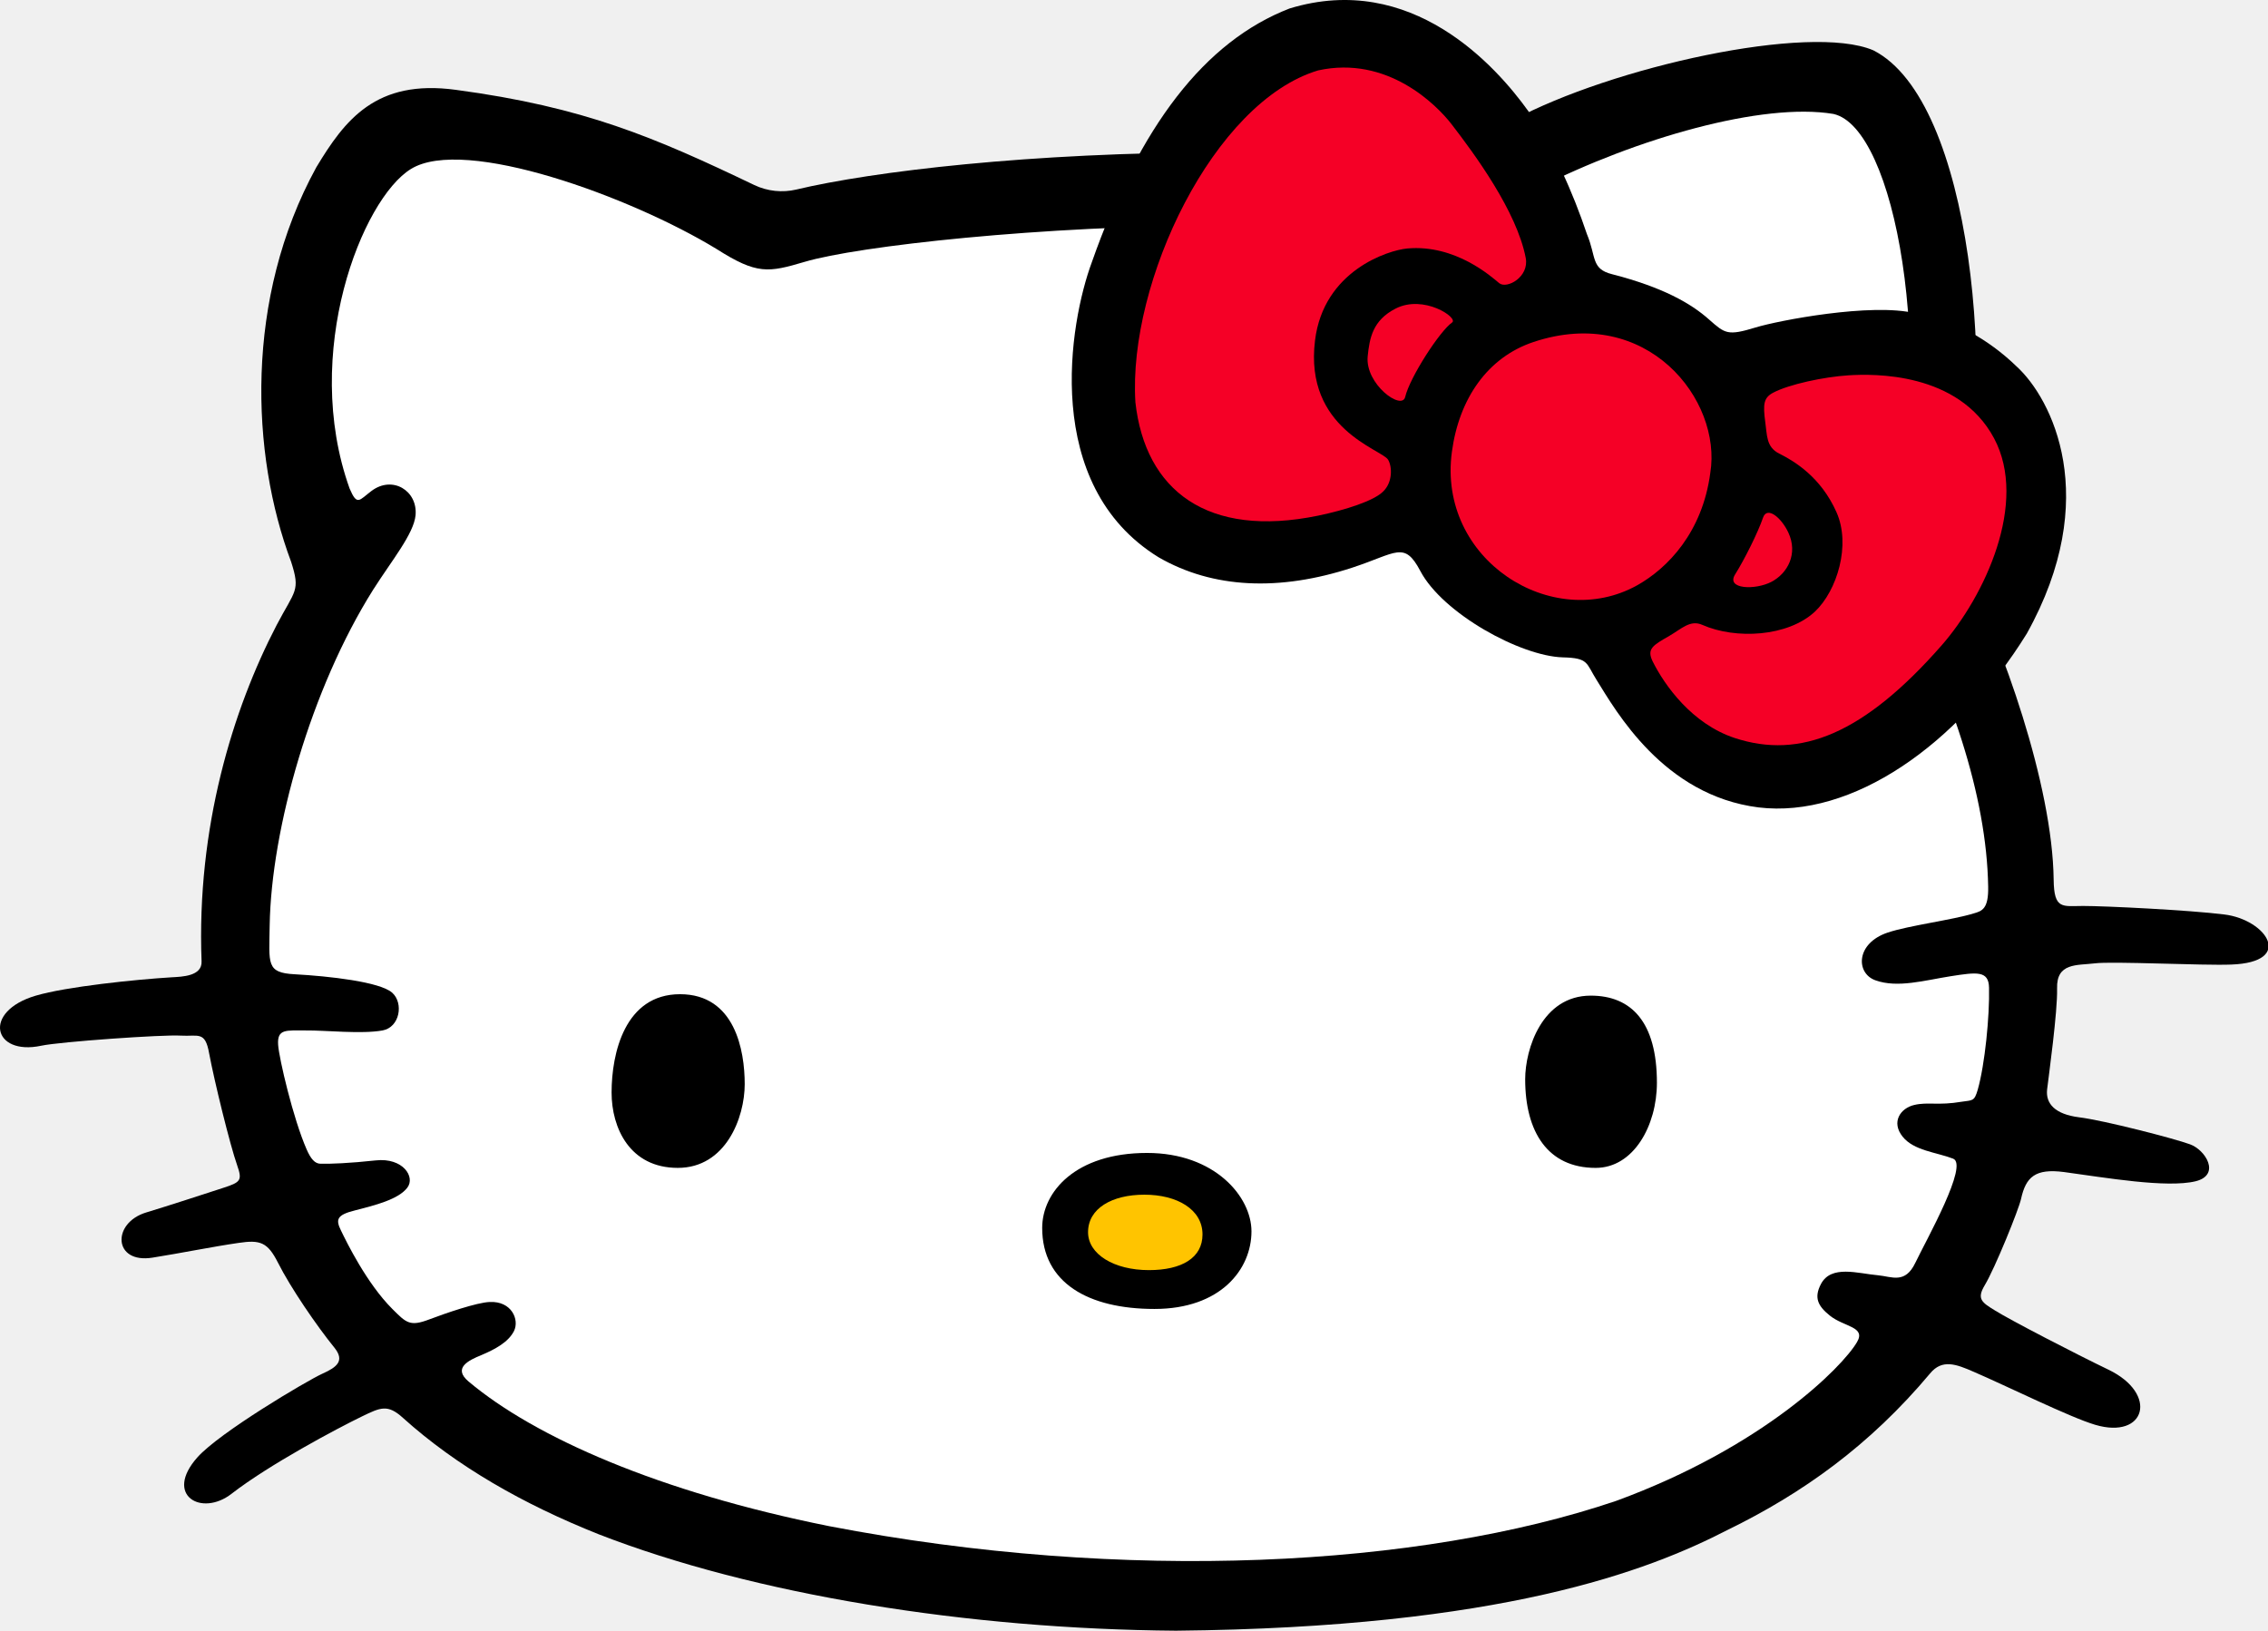
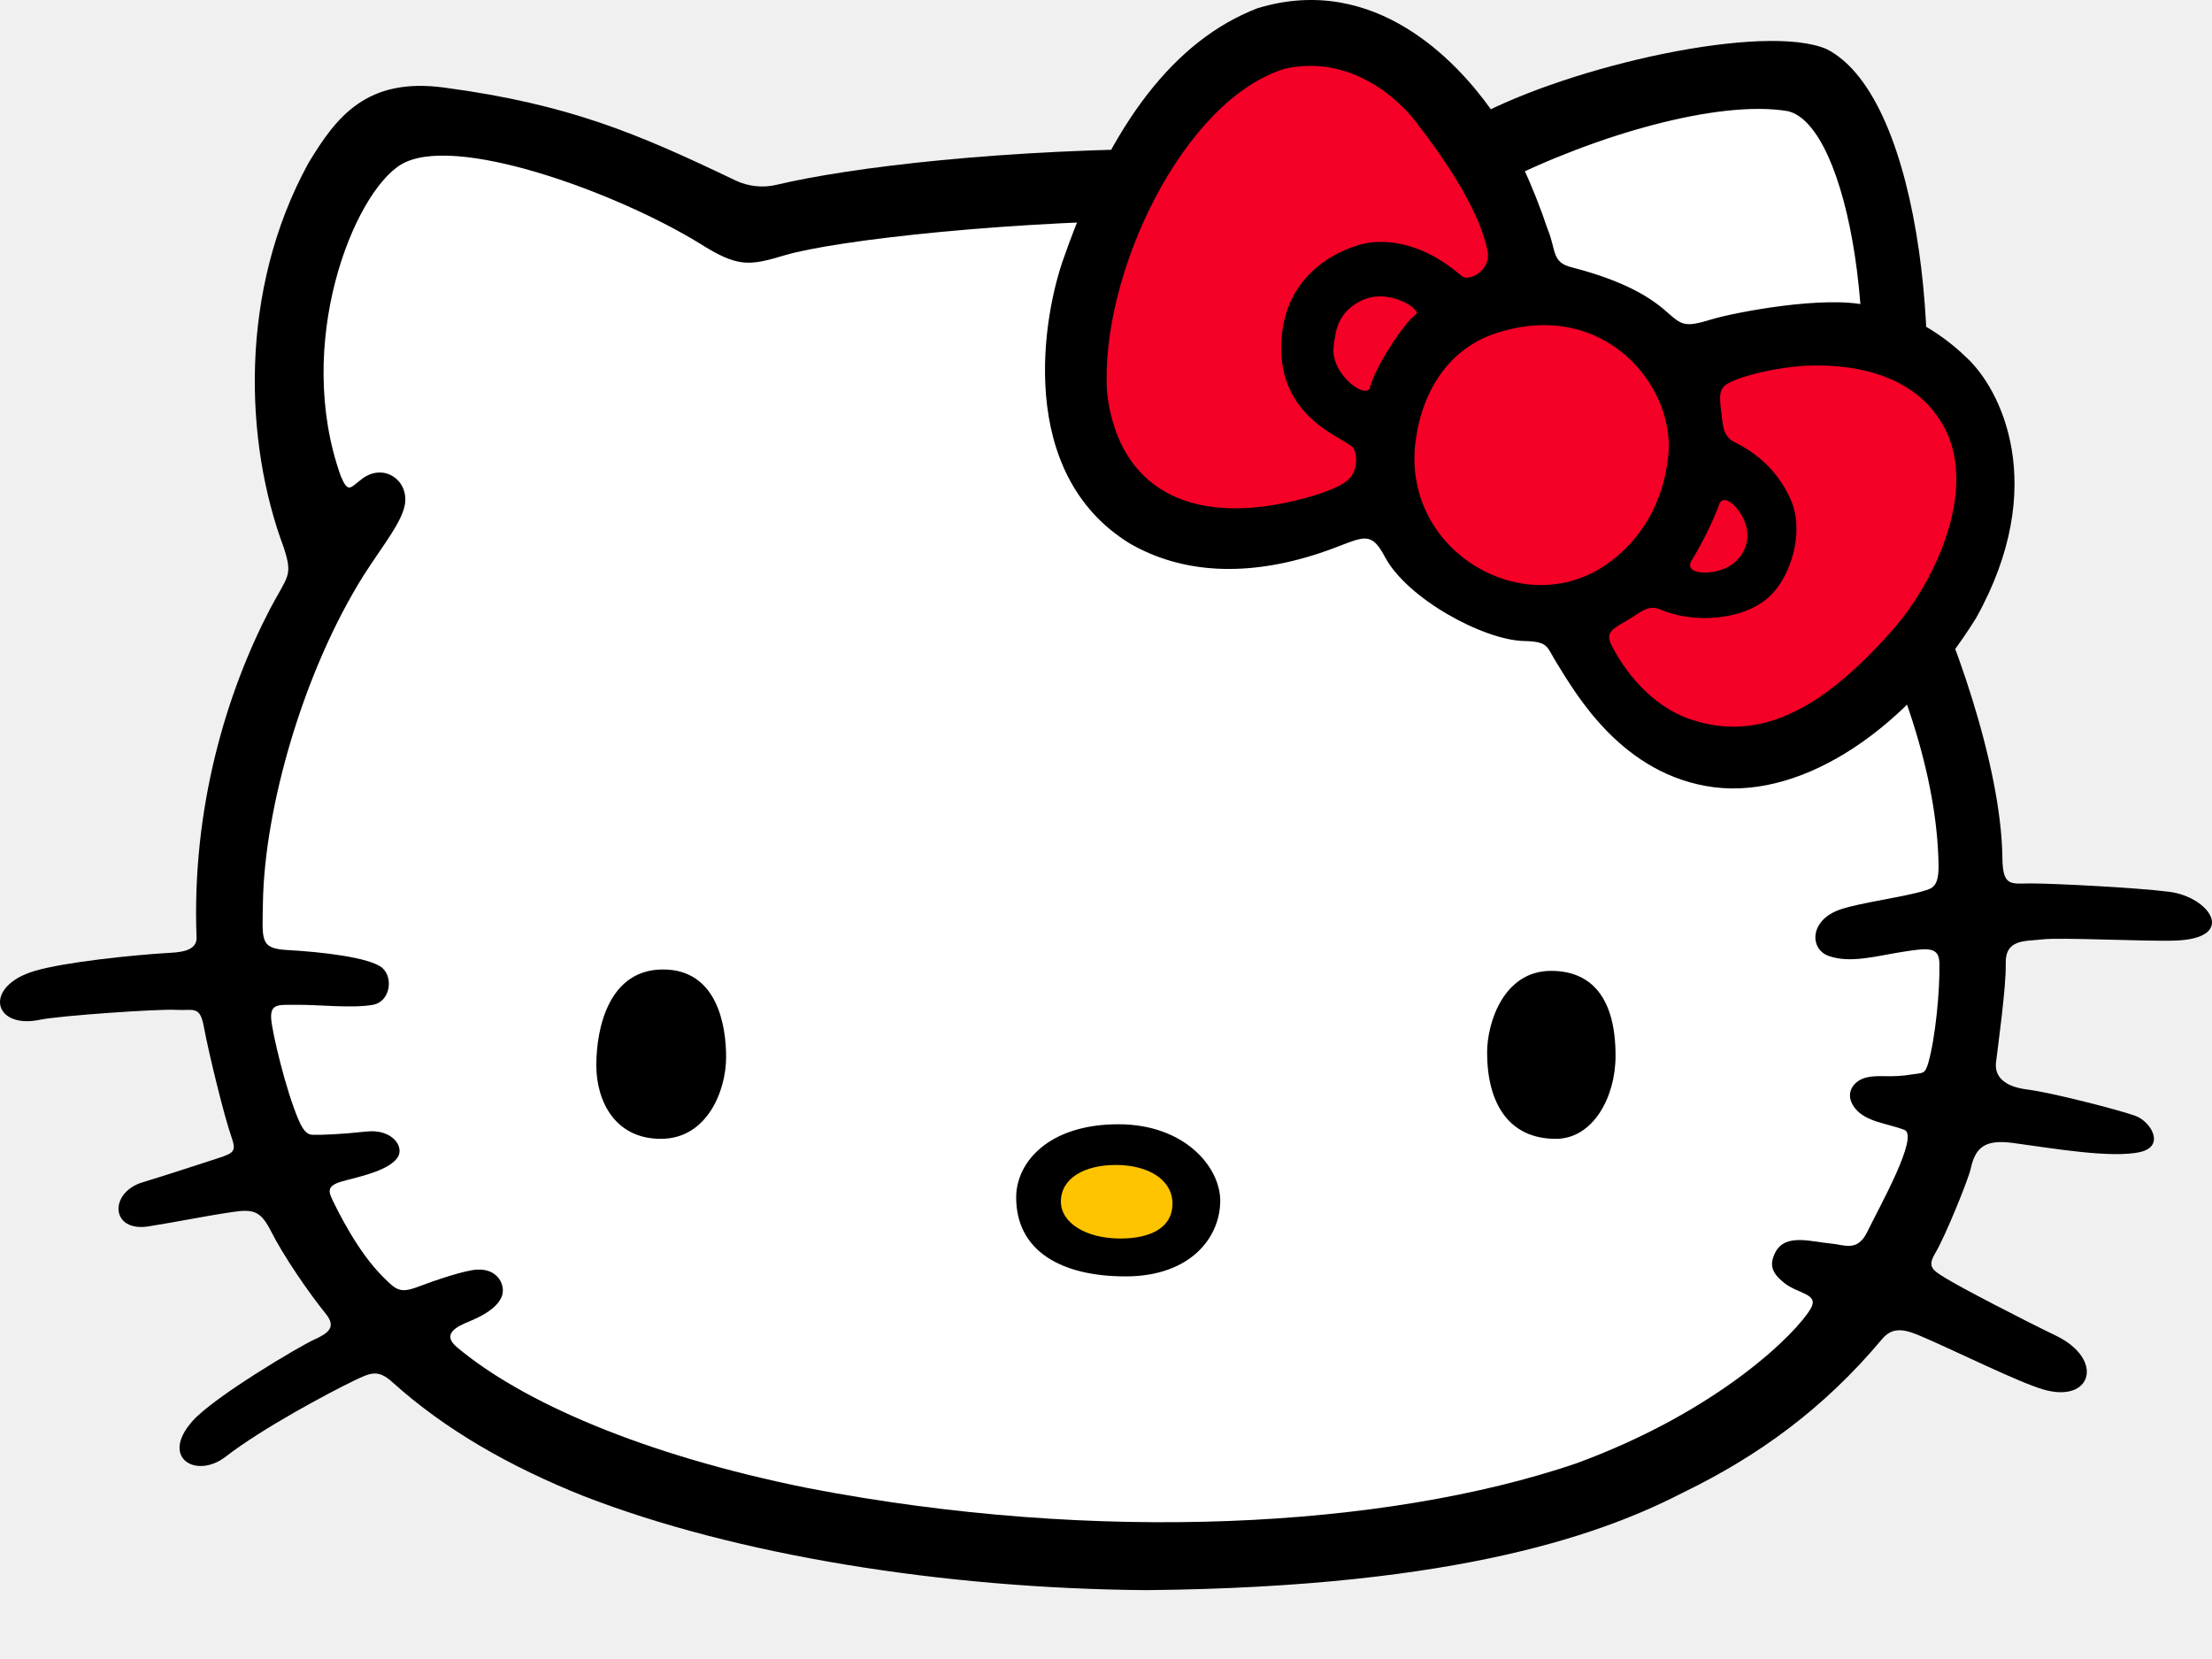
- <svg xmlns="http://www.w3.org/2000/svg" viewbox="0 0 1000 750" preserveAspectRatio="slice">
+ <svg xmlns="http://www.w3.org/2000/svg" viewBox="0 0 1000 750">
  <defs>
    <clipPath id="e">
      <path d="M0 780.661h612V0H0v780.661z" />
    </clipPath>
    <clipPath id="f">
      <path d="M0 780.661h612V0H0v780.661z" />
    </clipPath>
    <clipPath id="a">
      <path d="M94.121 618.24H516.74V326.156H94.121V618.24z" />
    </clipPath>
    <clipPath id="b">
      <path d="M93.121 619.24H517.74V325.16H93.121v294.08z" />
    </clipPath>
    <clipPath id="c">
      <path d="M94.121 618.24H516.74V326.156H94.121V618.24z" />
    </clipPath>
    <clipPath id="d">
      <path d="M94.121 326.16H516.74v292.08H94.121V326.16z" />
    </clipPath>
    <clipPath id="h">
      <path d="M96.462 568.054h417.854V328.17H96.462v239.884z" />
    </clipPath>
    <clipPath id="i">
      <path d="M96.462 328.17h417.849v239.884H96.462V328.17z" />
    </clipPath>
    <clipPath id="j">
      <path d="M96.462 569.876h417.854V367.937H96.462v201.939z" />
    </clipPath>
  </defs>
  <path d="M518.396 718.865c143.619-1.374 208.234-26.433 243.106-44.414 32.97-16.093 62.628-37.202 89.27-68.994 5.335-6.477 11.541-4.085 19.305-.687 13.947 5.998 42.427 20.079 53.467 23.329 22.237 6.599 28.076-13.652 5.752-24.347-14.08-6.771-43.359-21.907-49.921-26.053-5.728-3.52-8.17-5.029-4.526-11.1 4.55-7.568 15.062-33.559 16.019-38.085 2.134-9.69 6.255-13.48 18.95-11.836 17.97 2.428 45.297 7.175 58.066 4.047 11.076-2.809 4.342-13.823-2.576-16.289-6.636-2.453-37.803-10.548-48.977-11.91-10.438-1.349-14.657-5.96-13.983-12.204.761-6.329 4.65-34.393 4.404-44.537-.356-11.468 8.794-10.156 16.534-11.1 7.715-1.018 47.885 1.03 60.2.527 28.199-1.018 15.59-19.796-3.017-22.078-15.283-1.926-52.632-3.765-62.261-3.753-9.015 0-12.818 1.754-12.965-11.567-.478-41.752-22.777-104.516-39.74-136.97-1.828-3.656-2.282-8.979-1.276-13.21 16.08-67.253 5.421-193.21-38.49-215.46-28.174-11.995-115.236 7.384-158.767 30.763-19.883 10.18-30.897 16.006-36.576 19.073-4.023 1.766-8.464 2.11-12.34 1.41-12.29-2.17-40.219-6.255-78.573-6.255-85.222 0-155.247 8.463-188.56 16.411-5.974 1.41-12.659.785-18.522-2.048-43.972-21.048-74.906-34.344-131.476-41.924-35.264-4.808-48.964 13.333-61.512 34.172-31.67 57.784-28.886 126.46-11.088 173.878 4.182 12.99 1.766 12.401-6.354 27.856-19.38 37.238-35.362 89.355-33.117 148.255.319 6.611-8.61 6.807-13.272 7.065-15.994.981-46.34 4.109-59.88 8.108-23.55 6.954-18.853 26.58 2.465 22.053 8.218-1.766 53.895-4.98 61.512-4.452 7.703.454 10.732-2.196 12.499 7.752 2.33 12.474 9.224 40.501 12.351 49.37 2.306 6.66 1.656 7.481-6.108 9.983-7.973 2.6-24.053 7.85-33.902 10.831-15.345 4.575-14.658 22.728 2.735 19.932 12.535-1.987 26.567-4.857 37.827-6.477 9.751-1.484 12.904-.233 17.442 8.685 5.507 10.965 16.988 27.77 24.96 37.582 4.478 5.666 1.19 8.45-5.42 11.394-6.636 3.006-45.31 25.881-55.05 36.859-14.877 16.718 1.804 26.359 15.05 16.056 16.694-12.928 46.402-28.714 57.54-34.124 8.156-3.937 11.284-5.47 18.017.663 23.649 21.318 53.135 38.11 86.167 51.27 68.553 26.678 162.716 41.863 254.61 42.55" />
  <path d="M636.765 104.43c11.088-5.936 29.106-15.577 41.225-21.501 43.248-21.931 98.947-37.913 130.163-32.7 27.205 6.022 45.322 105.116 25.697 190.02-1.693 4.292-1.718 12.106 1.508 18.042 24.421 45.359 40.367 92.434 41.017 132.592.196 9.776-2.687 10.733-6.366 11.775-9.224 2.87-28.702 5.348-37.926 8.451-14.179 4.76-14.044 17.933-5.458 21.024 9.739 3.557 21.87 0 33.29-1.791 11.43-1.779 16.705-2.551 16.84 5.078.294 12.388-1.815 33.853-4.98 44.966-1.509 5.176-2.22 4.575-7.016 5.286-10.536 1.791-14.83 0-20.987 1.436-6.083 1.435-10.278 7.53-5.102 13.97 4.906 6.17 14.805 6.844 22.225 9.69 6.98 2.588-11.542 35.35-16.595 45.85-4.55 9.615-10.45 6.095-16.559 5.555-8.745-.748-20.594-4.759-25.108 3.926-3.066 5.912-1.41 9.567 3.962 13.872 6.317 5.066 16.02 4.82 11.947 11.701-6.44 11.003-41.397 46.254-106.147 69.964-86.314 29.278-216.465 36.282-347.082 11.113-74.858-15.038-129.55-39.14-158.828-63.782-6.918-5.887-.074-9.26 5.838-11.652 5.826-2.478 11.75-5.606 14.24-10.549 2.49-5.029-1.079-13.271-10.683-12.805-5.63.184-19.478 4.955-26.592 7.654-8.66 3.311-10.193 1.557-16.387-4.625-11.26-11.272-20.128-29.413-22.593-34.527-2.38-4.82-1.987-6.881 6.304-8.918 8.525-2.183 19.012-4.783 22.925-9.972 3.643-4.71-1.901-13.332-13.873-12.032-11.493 1.25-20.312 1.594-24.408 1.472-2.466-.037-4.269-2.135-6.109-6.354-5.924-13.504-12.155-40.133-12.547-46.07-.467-7.138 3.508-6.304 12.118-6.329 8.598-.11 24.605 1.68 33.89 0 7.63-1.386 9.396-12.008 4.293-16.62-5.446-4.845-27.88-7.323-43.102-8.157-12.535-.674-11.161-4.6-10.928-21.575.723-42.672 18.239-104.418 45.604-147.924 8.193-12.916 17.92-24.605 18.705-32.872.956-10.757-10.107-17.626-19.368-10.733-5.544 4.158-6.341 6.832-9.714-1.03-21.392-59.783 5.58-127.71 27.046-140.859 23.537-14.572 96.972 12.253 134.75 35.3 17.798 11.334 22.802 10.365 38.784 5.643 23.072-6.881 104.259-16.08 186.243-16.08 44.573 0 66.013 3.005 76.44 5.813 7.518 1.362 11.48 2.098 19.404-.735" fill="#fff" />
  <path d="M269.585 481.625c0 15.578 7.985 33.216 29.18 33.216 21.159 0 29.5-22.14 29.5-36.92 0-14.78-4.245-39.643-28.518-39.643-24.311 0-30.162 26.04-30.162 43.347M672.292 475.767c0 23.182 9.923 39.079 31.07 39.079 16.705 0 26.996-18.644 26.996-37.533 0-26.789-11.285-38.404-29.156-38.404-21.55 0-28.91 23.636-28.91 36.858M459.392 541.312c0 24.261 20.385 35.718 49.492 35.718 29.18 0 42.758-17.479 42.758-34.21 0-15.209-16.093-34.564-46.033-34.564-31.646 0-46.217 17.27-46.217 33.056" />
  <path d="M479.61 543.205c0 9.726 11.481 16.706 26.813 16.706 14.56 0 23.636-5.446 23.636-15.713 0-11.1-11.26-17.54-25.61-17.54-14.351 0-24.838 6.072-24.838 16.547" fill="#ffc400" />
  <path d="M775.16 355.937c-41.923-5.286-62.836-42.464-71.41-56.226-4.673-7.396-3.36-9.653-14.878-9.923-18.57-.527-52.927-19.33-62.813-38.097-7.065-13.357-10.426-7.874-29.928-1.472-32.124 10.524-61.463 9.31-85.467-4.575-51.614-31.805-39.324-103.326-29.377-130.09 21.06-59.868 49.738-97.365 87.172-111.826 53.736-16.387 90.963 25.366 105.228 45.285 11.272 17.062 19.49 35.374 25.844 54.251 4.145 9.899 1.729 15.283 11.014 17.601 22.41 5.765 34.86 12.88 42.893 20.067 6.943 6.12 8.071 7.212 20.435 3.422 9.886-3.03 51.074-10.99 70.405-6.243 16.019 2.208 32.332 11.48 44.598 23.403 15.553 14.155 37.852 57.968 4.538 117.775-30.48 49.259-77.139 81.604-118.253 76.648" />
  <path d="M500.477 177.33c4.342 38.956 31.768 60.016 80.512 49.995 12.008-2.502 24.556-6.5 28.702-10.658 4.243-4.097 3.998-11.003 2.158-14.032-2.845-4.6-37.005-13.444-32.197-52.522 3.741-30.762 32.197-39.79 40.66-40.575 21.294-1.913 37.227 12.572 40.526 15.283 3.386 2.723 13.321-2.735 11.69-11.137-3.925-20.52-22.63-45.886-32.676-58.912-6.562-8.513-28.285-30.456-58.839-23.734-46.057 13.823-83.86 93.243-80.536 146.292" fill="#f50026" />
  <path d="M640.095 142.15c-5.41 3.729-18.644 24.163-20.705 32.86-1.46 6.12-17.724-5.655-16.522-17.933.81-7.923 2.16-15.86 12.266-21.023 12.413-6.403 27.806 4.048 24.96 6.096M753.887 208.473c-3.471 26.236-18.803 42.022-32.222 49.541-37.3 20.803-88.202-11.162-81.665-58.937 3.165-23.341 15.713-41.58 36-48.326 50.032-16.645 83.112 25.561 77.887 57.722M878.987 193.232c15.112 28.407-4.121 69.583-23.17 91.318-34.258 39.029-62.285 50.277-91.146 40.795-18.926-6.255-30.91-23.23-36.196-33.792-2.686-5.532.11-7.077 7.347-11.223 5.434-3.152 9.224-7.237 14.572-4.857 14.633 6.452 37.631 5.299 49.615-5.85 9.837-9.31 15.92-29.475 9.505-43.826-6.88-15.48-18.472-22.458-25.28-25.856-5.789-2.895-5.286-8.28-6.107-13.811-1.104-8.108-.663-10.843 3.495-13.026 6.857-3.643 22.336-6.98 33.216-7.654 10.769-.675 48.437-1.62 64.15 27.782" fill="#f50026" />
  <g fill="#f50026">
    <path d="M780.766 256.53c-7.09 3.655-19.98 3.263-15.982-3.238 4.22-6.71 10.156-18.632 12.364-25.133 1.803-5.127 7.997-.024 11.088 6.489 4.49 9.457-.282 18.165-7.47 21.882" />
  </g>
</svg>
